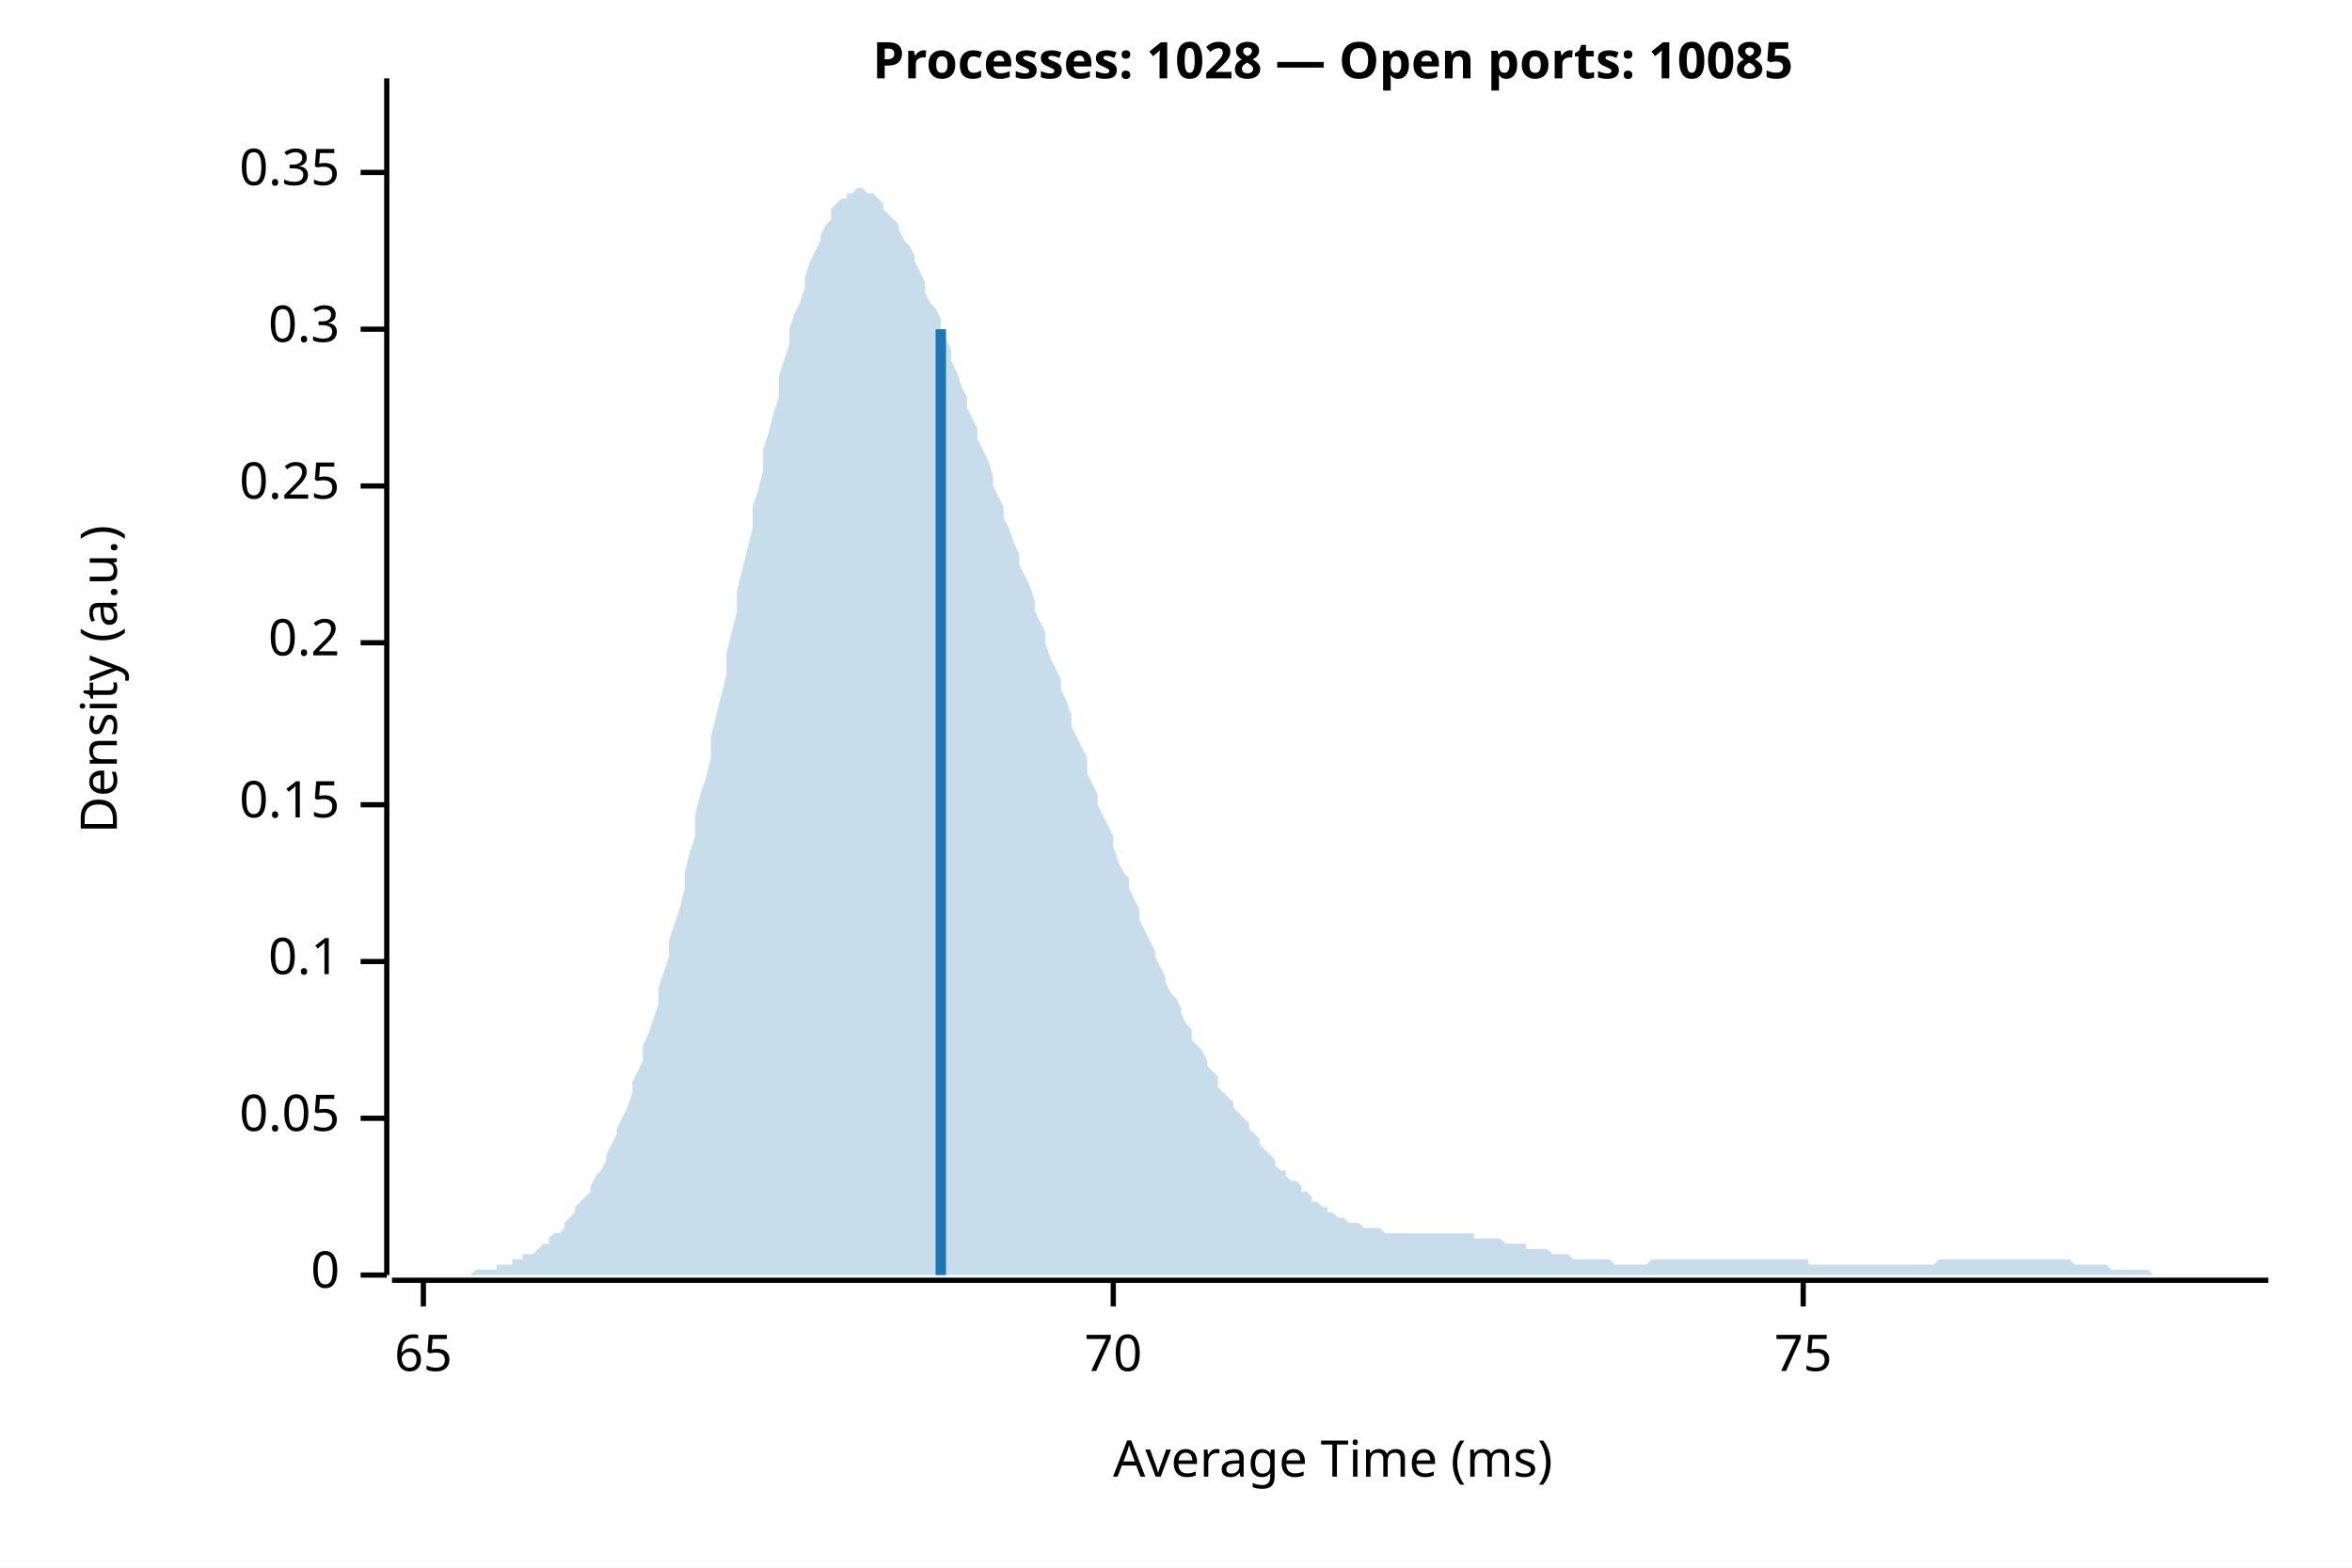
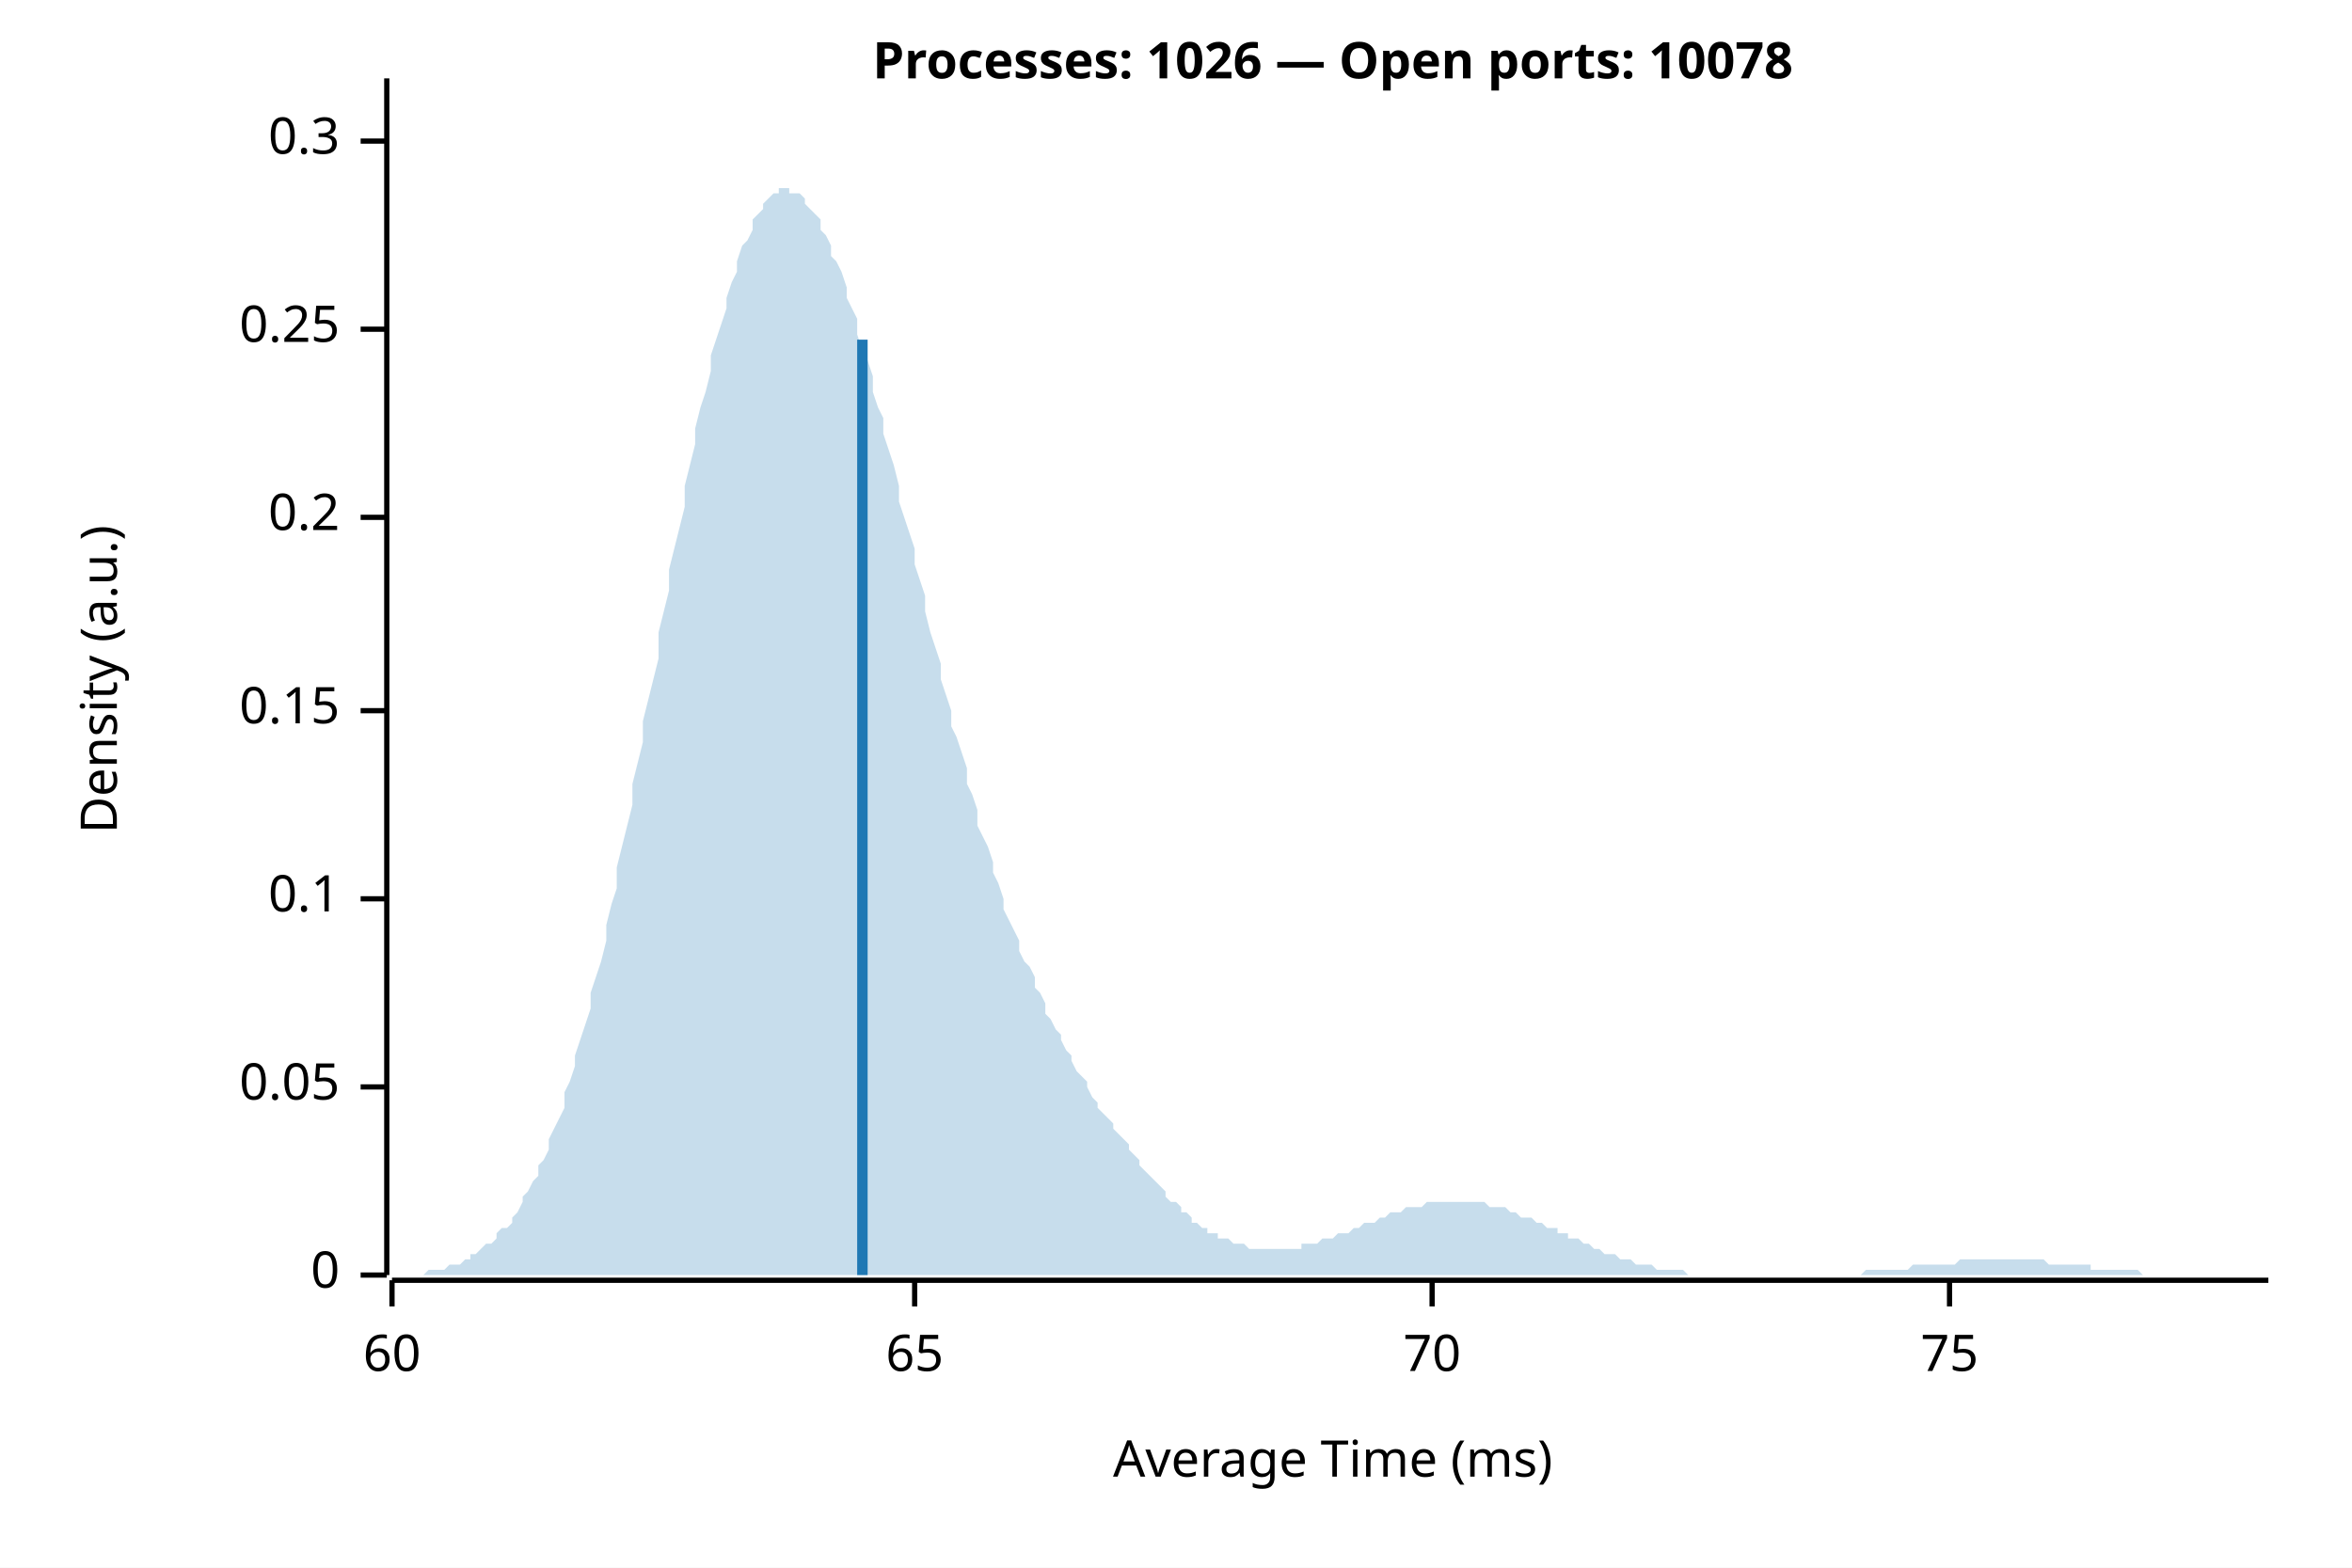
<svg xmlns="http://www.w3.org/2000/svg" width="450" height="300" viewBox="0 0 450 300">
  <rect width="100%" height="100%" fill="white" />
-   <text x="255" y="15" font-weight="bold" text-anchor="middle" font-family="sans-serif" font-size="9.677" opacity="1" fill="#000000">Processes: 1028 — Open ports: 10085</text>
+   <text x="255" y="15" font-weight="bold" text-anchor="middle" font-family="sans-serif" font-size="9.677" opacity="1" fill="#000000">Processes: 1026 — Open ports: 10078</text>
  <text x="15" y="130" dy="0.76em" text-anchor="middle" font-family="sans-serif" font-size="9.677" opacity="1" fill="#000000" transform="rotate(270, 15, 130)">
Density (a.u.)
</text>
  <text x="255" y="285" dy="-0.5ex" text-anchor="middle" font-family="sans-serif" font-size="9.677" opacity="1" fill="#000000">
Average Time (ms)
</text>
  <polyline fill="none" opacity="1" stroke="#000000" stroke-width="1" points="74,15 74,244 " />
  <text x="65" y="244" dy="0.5ex" text-anchor="end" font-family="sans-serif" font-size="9.677" opacity="1" fill="#000000">
0
</text>
  <polyline fill="none" opacity="1" stroke="#000000" stroke-width="1" points="69,244 74,244 " />
-   <text x="65" y="214" dy="0.5ex" text-anchor="end" font-family="sans-serif" font-size="9.677" opacity="1" fill="#000000">
+   <text x="65" y="208" dy="0.5ex" text-anchor="end" font-family="sans-serif" font-size="9.677" opacity="1" fill="#000000">
0.05
</text>
-   <polyline fill="none" opacity="1" stroke="#000000" stroke-width="1" points="69,214 74,214 " />
-   <text x="65" y="184" dy="0.5ex" text-anchor="end" font-family="sans-serif" font-size="9.677" opacity="1" fill="#000000">
+   <polyline fill="none" opacity="1" stroke="#000000" stroke-width="1" points="69,208 74,208 " />
+   <text x="65" y="172" dy="0.5ex" text-anchor="end" font-family="sans-serif" font-size="9.677" opacity="1" fill="#000000">
0.1
</text>
-   <polyline fill="none" opacity="1" stroke="#000000" stroke-width="1" points="69,184 74,184 " />
-   <text x="65" y="154" dy="0.5ex" text-anchor="end" font-family="sans-serif" font-size="9.677" opacity="1" fill="#000000">
+   <polyline fill="none" opacity="1" stroke="#000000" stroke-width="1" points="69,172 74,172 " />
+   <text x="65" y="136" dy="0.5ex" text-anchor="end" font-family="sans-serif" font-size="9.677" opacity="1" fill="#000000">
0.15
</text>
-   <polyline fill="none" opacity="1" stroke="#000000" stroke-width="1" points="69,154 74,154 " />
-   <text x="65" y="123" dy="0.5ex" text-anchor="end" font-family="sans-serif" font-size="9.677" opacity="1" fill="#000000">
+   <polyline fill="none" opacity="1" stroke="#000000" stroke-width="1" points="69,136 74,136 " />
+   <text x="65" y="99" dy="0.5ex" text-anchor="end" font-family="sans-serif" font-size="9.677" opacity="1" fill="#000000">
0.2
</text>
-   <polyline fill="none" opacity="1" stroke="#000000" stroke-width="1" points="69,123 74,123 " />
-   <text x="65" y="93" dy="0.5ex" text-anchor="end" font-family="sans-serif" font-size="9.677" opacity="1" fill="#000000">
+   <polyline fill="none" opacity="1" stroke="#000000" stroke-width="1" points="69,99 74,99 " />
+   <text x="65" y="63" dy="0.5ex" text-anchor="end" font-family="sans-serif" font-size="9.677" opacity="1" fill="#000000">
0.25
</text>
-   <polyline fill="none" opacity="1" stroke="#000000" stroke-width="1" points="69,93 74,93 " />
-   <text x="65" y="63" dy="0.5ex" text-anchor="end" font-family="sans-serif" font-size="9.677" opacity="1" fill="#000000">
+   <polyline fill="none" opacity="1" stroke="#000000" stroke-width="1" points="69,63 74,63 " />
+   <text x="65" y="27" dy="0.5ex" text-anchor="end" font-family="sans-serif" font-size="9.677" opacity="1" fill="#000000">
0.3
</text>
-   <polyline fill="none" opacity="1" stroke="#000000" stroke-width="1" points="69,63 74,63 " />
-   <text x="65" y="33" dy="0.5ex" text-anchor="end" font-family="sans-serif" font-size="9.677" opacity="1" fill="#000000">
- 0.35
+   <polyline fill="none" opacity="1" stroke="#000000" stroke-width="1" points="69,27 74,27 " />
+   <polyline fill="none" opacity="1" stroke="#000000" stroke-width="1" points="75,245 434,245 " />
+   <text x="75" y="255" dy="0.76em" text-anchor="middle" font-family="sans-serif" font-size="9.677" opacity="1" fill="#000000">
+ 60
</text>
-   <polyline fill="none" opacity="1" stroke="#000000" stroke-width="1" points="69,33 74,33 " />
-   <polyline fill="none" opacity="1" stroke="#000000" stroke-width="1" points="75,245 434,245 " />
-   <text x="81" y="255" dy="0.76em" text-anchor="middle" font-family="sans-serif" font-size="9.677" opacity="1" fill="#000000">
+   <polyline fill="none" opacity="1" stroke="#000000" stroke-width="1" points="75,245 75,250 " />
+   <text x="175" y="255" dy="0.76em" text-anchor="middle" font-family="sans-serif" font-size="9.677" opacity="1" fill="#000000">
65
</text>
-   <polyline fill="none" opacity="1" stroke="#000000" stroke-width="1" points="81,245 81,250 " />
-   <text x="213" y="255" dy="0.76em" text-anchor="middle" font-family="sans-serif" font-size="9.677" opacity="1" fill="#000000">
+   <polyline fill="none" opacity="1" stroke="#000000" stroke-width="1" points="175,245 175,250 " />
+   <text x="274" y="255" dy="0.76em" text-anchor="middle" font-family="sans-serif" font-size="9.677" opacity="1" fill="#000000">
70
</text>
-   <polyline fill="none" opacity="1" stroke="#000000" stroke-width="1" points="213,245 213,250 " />
-   <text x="345" y="255" dy="0.76em" text-anchor="middle" font-family="sans-serif" font-size="9.677" opacity="1" fill="#000000">
+   <polyline fill="none" opacity="1" stroke="#000000" stroke-width="1" points="274,245 274,250 " />
+   <text x="373" y="255" dy="0.76em" text-anchor="middle" font-family="sans-serif" font-size="9.677" opacity="1" fill="#000000">
75
</text>
-   <polyline fill="none" opacity="1" stroke="#000000" stroke-width="1" points="345,245 345,250 " />
-   <polygon opacity="0.25" fill="#1F78B4" points="75,244 75,244 76,244 77,244 77,244 78,244 79,244 80,244 80,244 81,244 82,244 82,244 83,244 84,244 85,244 85,244 86,244 87,244 87,244 88,244 89,244 90,244 90,244 91,243 92,243 92,243 93,243 94,243 95,243 95,242 96,242 97,242 98,242 98,241 99,241 100,241 100,240 101,240 102,240 103,239 103,239 104,238 105,238 105,237 106,236 107,236 108,235 108,234 109,233 110,232 110,231 111,230 112,229 113,228 113,227 114,225 115,224 116,222 116,221 117,219 118,217 118,216 119,214 120,212 121,209 121,207 122,205 123,203 123,200 124,198 125,195 126,192 126,189 127,186 128,183 128,180 129,177 130,174 131,170 131,167 132,163 133,160 133,156 134,152 135,149 136,145 136,141 137,137 138,133 139,129 139,125 140,121 141,117 141,113 142,109 143,105 144,101 144,97 145,94 146,90 146,86 147,83 148,79 149,76 149,72 150,69 151,66 151,63 152,60 153,58 154,55 154,53 155,50 156,48 157,46 157,45 158,43 159,42 159,40 160,39 161,38 162,38 162,37 163,37 164,36 164,36 165,36 166,37 167,37 167,37 168,38 169,39 169,40 170,41 171,42 172,43 172,44 173,46 174,47 175,49 175,50 176,52 177,54 177,56 178,58 179,59 180,61 180,63 181,65 182,67 182,69 183,71 184,74 185,76 185,78 186,80 187,82 187,84 188,86 189,88 190,91 190,93 191,95 192,97 192,99 193,101 194,104 195,106 195,108 196,110 197,112 198,115 198,117 199,119 200,121 200,123 201,126 202,128 203,130 203,132 204,134 205,137 205,139 206,141 207,143 208,145 208,148 209,150 210,152 210,154 211,156 212,158 213,160 213,162 214,165 215,167 216,168 216,170 217,172 218,174 218,176 219,178 220,180 221,182 221,183 222,185 223,187 223,188 224,190 225,191 226,193 226,194 227,196 228,197 228,199 229,200 230,201 231,203 231,204 232,205 233,206 233,208 234,209 235,210 236,211 236,212 237,213 238,214 239,215 239,216 240,217 241,218 241,219 242,220 243,221 244,222 244,223 245,224 246,224 246,225 247,226 248,226 249,227 249,228 250,228 251,229 251,230 252,230 253,231 254,231 254,232 255,232 256,233 257,233 257,233 258,234 259,234 259,234 260,234 261,235 262,235 262,235 263,235 264,235 264,235 265,236 266,236 267,236 267,236 268,236 269,236 269,236 270,236 271,236 272,236 272,236 273,236 274,236 275,236 275,236 276,236 277,236 277,236 278,236 279,236 280,236 280,236 281,236 282,236 282,237 283,237 284,237 285,237 285,237 286,237 287,237 287,237 288,238 289,238 290,238 290,238 291,238 292,238 292,239 293,239 294,239 295,239 295,239 296,239 297,240 298,240 298,240 299,240 300,240 300,240 301,241 302,241 303,241 303,241 304,241 305,241 305,241 306,241 307,241 308,241 308,241 309,242 310,242 310,242 311,242 312,242 313,242 313,242 314,242 315,242 316,241 316,241 317,241 318,241 318,241 319,241 320,241 321,241 321,241 322,241 323,241 323,241 324,241 325,241 326,241 326,241 327,241 328,241 328,241 329,241 330,241 331,241 331,241 332,241 333,241 333,241 334,241 335,241 336,241 336,241 337,241 338,241 339,241 339,241 340,241 341,241 341,241 342,241 343,241 344,241 344,241 345,241 346,241 346,242 347,242 348,242 349,242 349,242 350,242 351,242 351,242 352,242 353,242 354,242 354,242 355,242 356,242 357,242 357,242 358,242 359,242 359,242 360,242 361,242 362,242 362,242 363,242 364,242 364,242 365,242 366,242 367,242 367,242 368,242 369,242 369,242 370,242 371,241 372,241 372,241 373,241 374,241 375,241 375,241 376,241 377,241 377,241 378,241 379,241 380,241 380,241 381,241 382,241 382,241 383,241 384,241 385,241 385,241 386,241 387,241 387,241 388,241 389,241 390,241 390,241 391,241 392,241 392,241 393,241 394,241 395,241 395,241 396,241 397,242 398,242 398,242 399,242 400,242 400,242 401,242 402,242 403,242 403,242 404,243 405,243 405,243 406,243 407,243 408,243 408,243 409,243 410,243 410,243 411,243 412,244 413,244 413,244 414,244 415,244 416,244 416,244 417,244 418,244 418,244 419,244 420,244 421,244 421,244 422,244 423,244 423,244 424,244 425,244 426,244 426,244 427,244 428,244 428,244 429,244 430,244 431,244 431,244 432,244 433,244 434,244 434,244 75,244 " />
-   <polyline fill="none" opacity="1" stroke="#1F78B4" stroke-width="2" points="180,244 180,63 " />
+   <polyline fill="none" opacity="1" stroke="#000000" stroke-width="1" points="373,245 373,250 " />
+   <polygon opacity="0.25" fill="#1F78B4" points="75,244 75,244 76,244 77,244 77,244 78,244 79,244 80,244 80,244 81,244 82,243 82,243 83,243 84,243 85,243 85,243 86,242 87,242 87,242 88,242 89,241 90,241 90,240 91,240 92,239 92,239 93,238 94,238 95,237 95,236 96,235 97,235 98,234 98,233 99,232 100,230 100,229 101,228 102,226 103,225 103,223 104,222 105,220 105,218 106,216 107,214 108,212 108,209 109,207 110,204 110,202 111,199 112,196 113,193 113,190 114,187 115,184 116,180 116,177 117,173 118,170 118,166 119,162 120,158 121,154 121,150 122,146 123,142 123,138 124,134 125,130 126,126 126,121 127,117 128,113 128,109 129,105 130,101 131,97 131,93 132,89 133,85 133,82 134,78 135,75 136,71 136,68 137,65 138,62 139,59 139,57 140,54 141,52 141,50 142,47 143,46 144,44 144,42 145,41 146,40 146,39 147,38 148,37 149,37 149,36 150,36 151,36 151,37 152,37 153,37 154,38 154,39 155,40 156,41 157,42 157,44 158,45 159,47 159,49 160,50 161,52 162,55 162,57 163,59 164,61 164,64 165,67 166,69 167,72 167,75 168,78 169,80 169,83 170,86 171,89 172,93 172,96 173,99 174,102 175,105 175,108 176,111 177,114 177,117 178,121 179,124 180,127 180,130 181,133 182,136 182,139 183,141 184,144 185,147 185,150 186,152 187,155 187,158 188,160 189,162 190,165 190,167 191,169 192,172 192,174 193,176 194,178 195,180 195,182 196,184 197,185 198,187 198,189 199,190 200,192 200,194 201,195 202,197 203,198 203,199 204,201 205,202 205,203 206,205 207,206 208,207 208,208 209,210 210,211 210,212 211,213 212,214 213,215 213,216 214,217 215,218 216,219 216,220 217,221 218,222 218,223 219,224 220,225 221,226 221,226 222,227 223,228 223,229 224,230 225,230 226,231 226,232 227,232 228,233 228,234 229,234 230,235 231,235 231,236 232,236 233,236 233,237 234,237 235,237 236,238 236,238 237,238 238,238 239,239 239,239 240,239 241,239 241,239 242,239 243,239 244,239 244,239 245,239 246,239 246,239 247,239 248,239 249,239 249,238 250,238 251,238 251,238 252,238 253,237 254,237 254,237 255,237 256,236 257,236 257,236 258,236 259,235 259,235 260,235 261,234 262,234 262,234 263,234 264,233 264,233 265,233 266,232 267,232 267,232 268,232 269,231 269,231 270,231 271,231 272,231 272,231 273,230 274,230 275,230 275,230 276,230 277,230 277,230 278,230 279,230 280,230 280,230 281,230 282,230 282,230 283,230 284,230 285,231 285,231 286,231 287,231 287,231 288,231 289,232 290,232 290,232 291,233 292,233 292,233 293,233 294,234 295,234 295,234 296,235 297,235 298,235 298,236 299,236 300,236 300,237 301,237 302,237 303,238 303,238 304,238 305,239 305,239 306,239 307,240 308,240 308,240 309,240 310,241 310,241 311,241 312,241 313,242 313,242 314,242 315,242 316,242 316,242 317,243 318,243 318,243 319,243 320,243 321,243 321,243 322,243 323,244 323,244 324,244 325,244 326,244 326,244 327,244 328,244 328,244 329,244 330,244 331,244 331,244 332,244 333,244 333,244 334,244 335,244 336,244 336,244 337,244 338,244 339,244 339,244 340,244 341,244 341,244 342,244 343,244 344,244 344,244 345,244 346,244 346,244 347,244 348,244 349,244 349,244 350,244 351,244 351,244 352,244 353,244 354,244 354,244 355,244 356,244 357,243 357,243 358,243 359,243 359,243 360,243 361,243 362,243 362,243 363,243 364,243 364,243 365,243 366,242 367,242 367,242 368,242 369,242 369,242 370,242 371,242 372,242 372,242 373,242 374,242 375,241 375,241 376,241 377,241 377,241 378,241 379,241 380,241 380,241 381,241 382,241 382,241 383,241 384,241 385,241 385,241 386,241 387,241 387,241 388,241 389,241 390,241 390,241 391,241 392,242 392,242 393,242 394,242 395,242 395,242 396,242 397,242 398,242 398,242 399,242 400,242 400,243 401,243 402,243 403,243 403,243 404,243 405,243 405,243 406,243 407,243 408,243 408,243 409,243 410,244 410,244 411,244 412,244 413,244 413,244 414,244 415,244 416,244 416,244 417,244 418,244 418,244 419,244 420,244 421,244 421,244 422,244 423,244 423,244 424,244 425,244 426,244 426,244 427,244 428,244 428,244 429,244 430,244 431,244 431,244 432,244 433,244 434,244 434,244 75,244 " />
+   <polyline fill="none" opacity="1" stroke="#1F78B4" stroke-width="2" points="165,244 165,65 " />
</svg>
